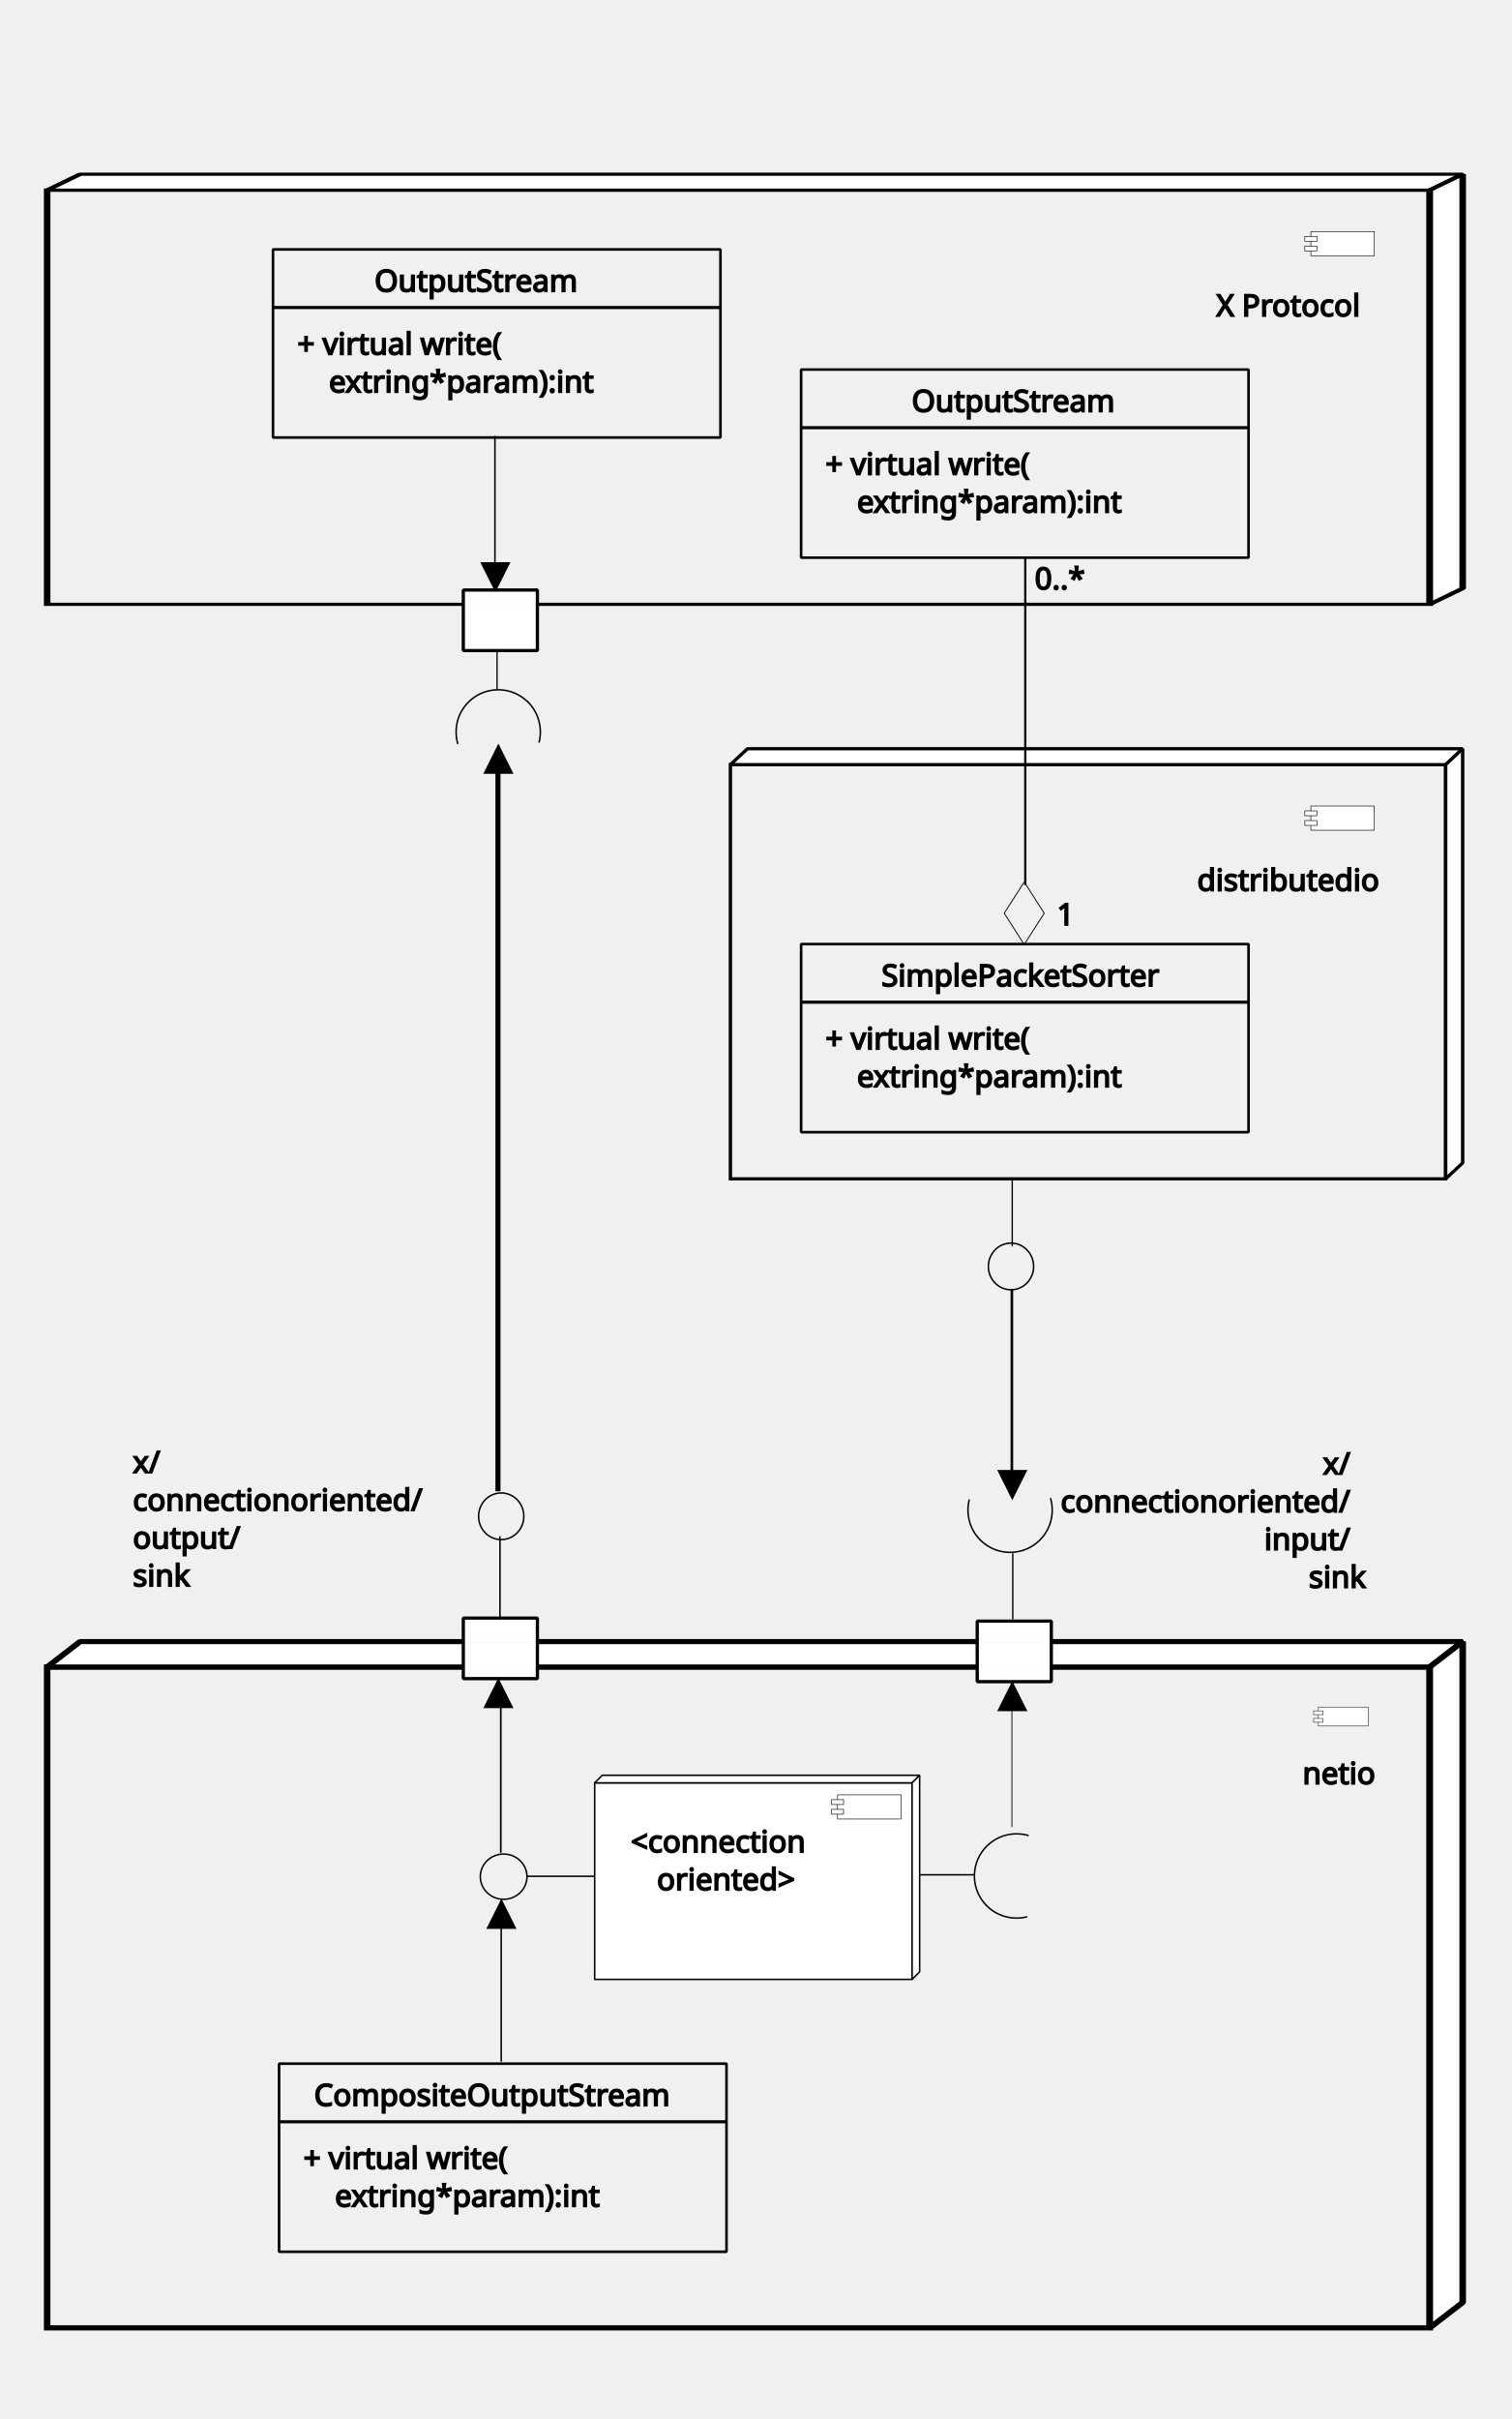
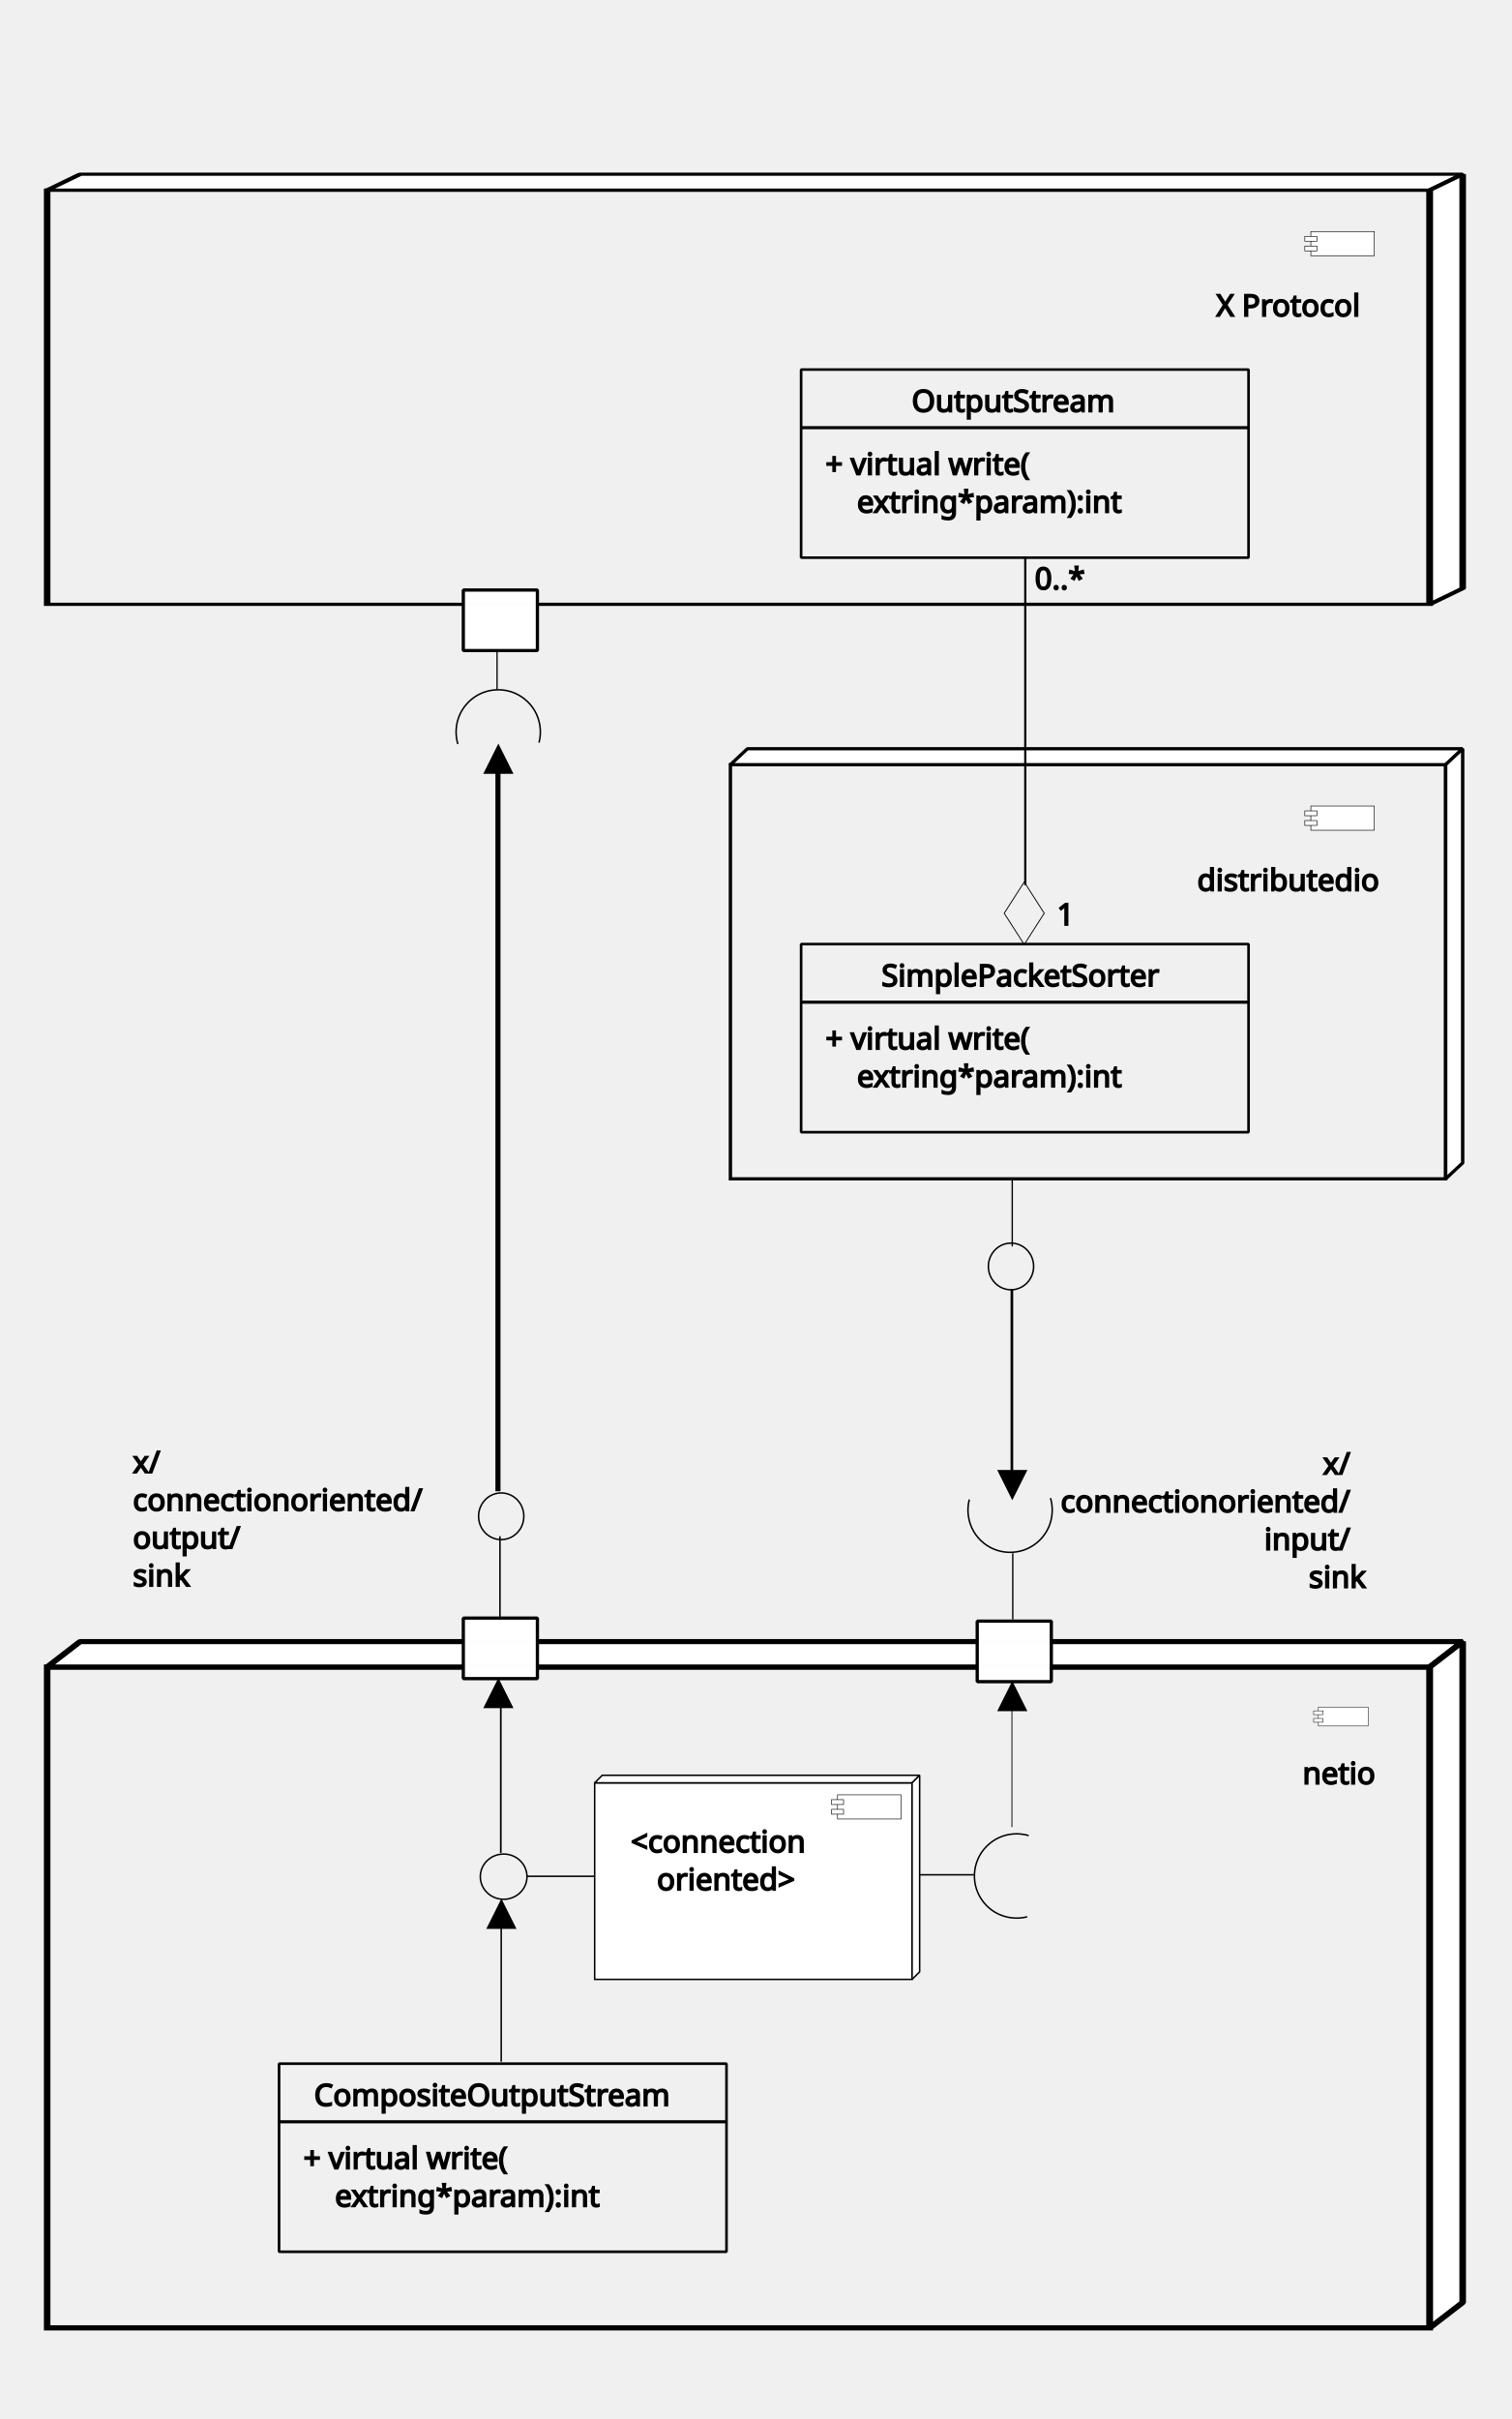
<svg xmlns="http://www.w3.org/2000/svg" viewBox="165 100 1000 1600" id="svg4022" version="1.1" width="100%" height="100%" style="stroke:#000000">
  <defs id="defs4148">
    </defs>
  <style type="text/css" id="style4024">
* {
	stroke: black;
}

text {
	fill: black;
	stroke: none;
	font-size: 10px;
	font-family: sans-serif;
}

rect, ellipse {
	fill: white;
}

polygon {
	stroke-miterlimit: 1;
	fill: white;
}
</style>
  <text xml:space="preserve" style="font-size:40px;font-style:normal;font-weight:normal;line-height:125%;letter-spacing:0px;word-spacing:0px;fill:#000000;fill-opacity:1;stroke:none;font-family:Sans;-inkscape-font-specification:Sans" x="305.602" y="1155.237" id="text4386">
    <tspan id="tspan4388" style="font-style:normal;stroke:#000000;-inkscape-font-specification:Sans" x="305.602" y="1155.237" />
  </text>
  <g id="g11779" transform="translate(280,1105)" style="stroke:#000000">
    <g transform="translate(-88,514)" id="g4358" style="stroke:#000000">
      <g transform="translate(-179.4336,-479.199)" id="g3357-4-8-0-0" style="stroke:#000000">
        <rect style="fill:#ffffff;stroke:#000000" id="rect4044-5-4-2-2-2" height="130" width="210" y="139.422" x="545.861" />
        <g id="g3309-9-3-8-5" style="stroke:#000000">
          <g id="g3301-9-0-9-7" style="stroke:#000000">
            <polygon style="fill:#ffffff;stroke:#000000;stroke-miterlimit:1" transform="translate(170.8606,-100.578)" id="polygon4046-6-2-15-5-3" points="380,235 590,235 585,240 375,240 " />
            <polygon style="fill:#ffffff;stroke:#000000;stroke-miterlimit:1" transform="translate(170.8606,-100.578)" id="polygon4048-6-0-8-4-0" points="590,235 590,365 585,370 585,240 " />
          </g>
          <g id="g4274-8-3-5-4-5-9" transform="matrix(0.4,0,0,0.4,548.5323,95.35455)" style="stroke:#000000">
            <rect id="rect4090-5-5-8-8-7-5" height="40" width="105" y="130" x="395" style="fill:#ffffff;stroke:#000000" />
            <rect id="rect4092-1-9-4-9-9-10" height="8" width="20" y="138" x="385" style="fill:#ffffff;stroke:#000000" />
            <rect id="rect4094-3-4-9-7-0-6" height="8" width="20" y="154" x="385" style="fill:#ffffff;stroke:#000000" />
          </g>
        </g>
      </g>
      <path style="fill:none;stroke:#000000;stroke-width:1px;stroke-linecap:butt;stroke-linejoin:miter;stroke-opacity:1" d="m 653.549,-304.899 c -6.453,-1.933 -13.606,-1.424 -19.721,1.404 -6.114,2.828 -11.134,7.949 -13.84,14.118 -2.705,6.169 -3.072,13.331 -1.011,19.745 2.062,6.413 6.533,12.02 12.326,15.458 6.333,3.757 14.185,4.861 21.308,2.995" id="path4999-4-0-0-3" />
      <path style="fill:none;stroke:#000000;stroke-width:1px;stroke-linecap:butt;stroke-linejoin:miter;stroke-opacity:1" d="m 416.323,-378.954 36.019,0" id="path4354" transform="translate(165,100)" />
    </g>
    <g style="stroke:#000000" transform="translate(-84,210)" id="g3677">
      <path transform="matrix(1,0,0,-1,7.97381,53.36547)" style="opacity:0.99;fill:none;stroke:#000000;stroke-width:1;stroke-linecap:butt;stroke-linejoin:bevel;stroke-miterlimit:0;stroke-opacity:1;stroke-dasharray:none" id="path4963-2-2-4-4-5-4" d="m 309.669,27.077 c 0,8.267 -6.911,14.969 -15.437,14.969 -8.525,0 -15.437,-6.702 -15.437,-14.969 0,-8.267 6.911,-14.969 15.437,-14.969 8.525,0 15.437,6.702 15.437,14.969 z" />
      <path style="fill:none;stroke:#000000;stroke-width:1px;stroke-linecap:butt;stroke-linejoin:miter;stroke-opacity:1" d="m 317.496,26.037 44.907,0" id="path4424" />
    </g>
    <text id="text3661" y="220.138" x="378.319" style="font-size:20px;font-style:normal;font-weight:normal;text-align:center;line-height:125%;letter-spacing:0px;word-spacing:0px;text-anchor:middle;fill:#000000;fill-opacity:1;stroke:none;font-family:Sans;-inkscape-font-specification:Sans" xml:space="preserve">
      <tspan y="220.138" x="378.319" style="text-align:center;text-anchor:middle;stroke:#000000" id="tspan3591">&lt;connection</tspan>
      <tspan y="245.138" x="378.319" style="text-align:center;text-anchor:middle;stroke:#000000" id="tspan5605">oriented&gt;</tspan>
    </text>
  </g>
  <text xml:space="preserve" style="font-size:20px;font-style:normal;font-weight:normal;line-height:125%;letter-spacing:0px;word-spacing:0px;fill:#000000;fill-opacity:1;stroke:none;font-family:Sans;-inkscape-font-specification:Sans" x="252.908" y="1074.154" id="text3224">
    <tspan id="tspan3226" style="stroke:#000000" x="252.908" y="1074.154">x/</tspan>
    <tspan style="stroke:#000000" x="252.908" y="1099.154" id="tspan3228">connectionoriented/</tspan>
    <tspan style="stroke:#000000" x="252.908" y="1124.154" id="tspan3230">output/</tspan>
    <tspan style="stroke:#000000" x="252.908" y="1149.154" id="tspan3232">sink</tspan>
  </text>
  <text xml:space="preserve" style="font-size:20px;font-style:normal;font-weight:normal;text-align:end;line-height:125%;letter-spacing:0px;word-spacing:0px;text-anchor:end;fill:#000000;fill-opacity:1;stroke:none;font-family:Sans;-inkscape-font-specification:Sans" x="1084.274" y="1075.125" id="text3224-7">
    <tspan id="tspan3226-0" style="text-align:end;text-anchor:end;stroke:#000000" x="1084.274" y="1075.125">x/</tspan>
    <tspan style="text-align:end;text-anchor:end;stroke:#000000" x="1084.274" y="1100.125" id="tspan3228-7">connectionoriented/</tspan>
    <tspan style="text-align:end;text-anchor:end;stroke:#000000" x="1084.274" y="1125.125" id="tspan3230-3">input/</tspan>
    <tspan style="text-align:end;text-anchor:end;stroke:#000000" x="1084.274" y="1150.125" id="tspan3232-5">sink</tspan>
  </text>
  <g id="g20018" style="stroke:#000000" transform="translate(-131.83,1309.722)">
    <rect y="155.241" x="481.45" height="124.412" width="296.023" id="rect4321-0" style="opacity:0.99;fill:none;stroke:#000000;stroke-width:1.733;stroke-linecap:butt;stroke-linejoin:bevel;stroke-miterlimit:0;stroke-opacity:1;stroke-dasharray:none" />
    <path id="path4323-6" d="m 481.372,193.685 296.023,0" style="fill:none;stroke:#000000;stroke-width:2.055px;stroke-linecap:butt;stroke-linejoin:miter;stroke-opacity:1" />
    <text id="text5950-83" y="183.103" x="504.629" style="font-size:20px;font-style:normal;font-weight:normal;line-height:125%;letter-spacing:0px;word-spacing:0px;fill:#000000;fill-opacity:1;stroke:none;font-family:Sans;-inkscape-font-specification:Sans" xml:space="preserve">
      <tspan y="183.103" x="504.629" style="stroke:#000000" id="tspan5952-5">CompositeOutputStream</tspan>
    </text>
    <text id="text5975-9" y="224.765" x="497.614" style="font-size:20px;font-style:normal;font-weight:normal;line-height:125%;letter-spacing:0px;word-spacing:0px;fill:#000000;fill-opacity:1;stroke:none;font-family:Sans;-inkscape-font-specification:Sans" xml:space="preserve">
      <tspan y="224.765" x="497.614" style="stroke:#000000" id="tspan5977-7">+ virtual write(</tspan>
      <tspan y="249.765" x="497.614" style="stroke:#000000" id="tspan5991">    extring*param):int</tspan>
    </text>
  </g>
  <polygon points="285,150 290,147.5 290,152.5 " style="fill:#000000;stroke:none" id="polygon4130-3-6-3" transform="matrix(0,4,-4,0,1096.723,215.8257)" />
  <path style="fill:none;stroke:#000000;stroke-width:1px;stroke-linecap:butt;stroke-linejoin:miter;stroke-opacity:1" d="m 496.6,1368.4 0,95.261" id="path7513" />
  <g id="g8751" transform="matrix(0,-1,1,0,-206.1995,1085.455)" style="stroke:#000000">
    <path style="fill:none;stroke:#000000;stroke-width:1px;stroke-linecap:butt;stroke-linejoin:miter;stroke-opacity:1" d="m 493.323,674.101 c 6.453,-1.933 13.606,-1.424 19.721,1.404 6.114,2.828 11.134,7.949 13.84,14.118 2.705,6.169 3.072,13.331 1.011,19.745 -2.062,6.413 -6.533,12.02 -12.326,15.458 -6.333,3.757 -14.185,4.861 -21.308,2.995" id="path7545" />
    <path style="fill:none;stroke:#000000;stroke-width:0.857px;stroke-linecap:butt;stroke-linejoin:miter;stroke-opacity:1" d="m 556.004,700.046 -26.474,0" id="path7547" />
  </g>
  <g id="g6089" transform="matrix(0.5228643,0,0,0.4114941,-602.2899,1235.803)" style="stroke:#000000">
    <rect style="fill:none;stroke:#000000;stroke-width:8.251" id="rect4044-5-4-2-4-6-7-3" height="1062.264" width="1749.423" y="-80.692" x="1527.148" />
    <g transform="matrix(8.330584,0,0,8.171258,-3020.188,-1219.945)" style="stroke:#000000" id="g3301-9-0-7-7-3-3">
      <polygon points="375,240 380,235 590,235 585,240 " id="polygon4046-6-2-15-7-7-8-4" transform="translate(170.8606,-100.578)" style="fill:#ffffff;stroke:#000000;stroke-miterlimit:1" />
      <polygon points="585,240 590,235 590,365 585,370 " id="polygon4048-6-0-8-5-5-5-3" transform="translate(170.8606,-100.578)" style="fill:#ffffff;stroke:#000000;stroke-miterlimit:1" />
    </g>
  </g>
  <text xml:space="preserve" style="font-size:20px;font-style:normal;font-weight:normal;line-height:125%;letter-spacing:0px;word-spacing:0px;fill:#000000;fill-opacity:1;stroke:none;font-family:Sans;-inkscape-font-specification:Sans" x="1026.785" y="1279.969" id="text5136">
    <tspan id="tspan5138" style="stroke:#000000" x="1026.785" y="1279.969">netio</tspan>
  </text>
  <g id="g4274-8-3-5-4-4-5-0-3-3-6" transform="matrix(0.3137185,0,0,0.3137185,913.3046,1188.317)" style="stroke:#000000">
    <rect id="rect4090-5-5-8-8-9-4-1-1-7-6" height="40" width="105" y="130" x="395" style="fill:#ffffff;stroke:#000000" />
    <rect id="rect4092-1-9-4-9-9-1-8-9-6-5" height="8" width="20" y="138" x="385" style="fill:#ffffff;stroke:#000000" />
    <rect id="rect4094-3-4-9-7-2-7-4-4-1-9" height="8" width="20" y="154" x="385" style="fill:#ffffff;stroke:#000000" />
  </g>
  <rect style="opacity:0.99;fill:#ffffff;fill-opacity:1;stroke:#000000;stroke-width:2.162;stroke-linecap:butt;stroke-linejoin:bevel;stroke-miterlimit:0;stroke-opacity:1;stroke-dasharray:none" id="rect4959-8-0-9" width="49.021" height="40.048" x="471.522" y="1170.253" />
  <g id="g5282" transform="translate(0,720)" style="stroke:#000000">
    <path transform="matrix(0,1,-1,0,523.6724,88.6845)" style="opacity:0.99;fill:none;stroke:#000000;stroke-width:1;stroke-linecap:butt;stroke-linejoin:bevel;stroke-miterlimit:0;stroke-opacity:1;stroke-dasharray:none" id="path7551" d="m 309.669,27.077 c 0,8.267 -6.911,14.969 -15.437,14.969 -8.525,0 -15.437,-6.702 -15.437,-14.969 0,-8.267 6.911,-14.969 15.437,-14.969 8.525,0 15.437,6.702 15.437,14.969 z" />
    <path transform="translate(165,100)" id="path5247" d="m 330.769,296.123 0,54.246" style="fill:none;stroke:#000000;stroke-width:1px;stroke-linecap:butt;stroke-linejoin:miter;stroke-opacity:1" />
  </g>
  <polygon transform="matrix(0,4,-4,0,1094.723,-548.1743)" id="polygon7637" style="fill:#000000;stroke:none" points="290,152.5 285,150 290,147.5 " />
  <path style="fill:none;stroke:#000000;stroke-width:3.358px;stroke-linecap:butt;stroke-linejoin:miter;stroke-opacity:1" d="m 494.446,608.934 0,477.43" id="path5253" />
  <polygon points="290,152.5 285,150 290,147.5 " style="fill:#000000;stroke:none" id="polygon5268" transform="matrix(0,4,-4,0,1094.723,69.8257)" />
  <path style="fill:none;stroke:#000000;stroke-width:1.117px;stroke-linecap:butt;stroke-linejoin:miter;stroke-opacity:1" d="m 496.317,1224.343 0,101.199" id="path5270" />
  <rect y="1172.253" x="811.522" height="40.048" width="49.021" id="rect5274" style="opacity:0.99;fill:#ffffff;fill-opacity:1;stroke:#000000;stroke-width:2.162;stroke-linecap:butt;stroke-linejoin:bevel;stroke-miterlimit:0;stroke-opacity:1;stroke-dasharray:none" />
  <polygon transform="matrix(0,4,-4,0,1434.723,71.8257)" id="polygon5276" style="fill:#000000;stroke:none" points="285,150 290,147.5 290,152.5 " />
  <path style="fill:none;stroke:#000000;stroke-width:0.592px;stroke-linecap:butt;stroke-linejoin:miter;stroke-opacity:1" d="m 834.477,1227.262 0,81.238" id="path5278" />
  <g id="g5296" transform="matrix(0,1,-1,0,1114.79,109.06)" style="stroke:#000000">
    <path d="m 309.669,27.077 c 0,8.267 -6.911,14.969 -15.437,14.969 -8.525,0 -15.437,-6.702 -15.437,-14.969 0,-8.267 6.911,-14.969 15.437,-14.969 8.525,0 15.437,6.702 15.437,14.969 z" id="path5288" style="opacity:0.99;fill:none;stroke:#000000;stroke-width:1;stroke-linecap:butt;stroke-linejoin:bevel;stroke-miterlimit:0;stroke-opacity:1;stroke-dasharray:none" transform="matrix(-1,0,0,-1,1122.835,308.0023)" />
    <path style="fill:none;stroke:#000000;stroke-width:0.898px;stroke-linecap:butt;stroke-linejoin:miter;stroke-opacity:1" d="m 815.397,280.099 -43.757,0" id="path5290" />
  </g>
  <path style="fill:none;stroke:#000000;stroke-width:0.898px;stroke-linecap:butt;stroke-linejoin:miter;stroke-opacity:1" d="m 835.039,1127.393 0,43.757" id="path5304" />
  <path style="fill:none;stroke:#000000;stroke-width:1px;stroke-linecap:butt;stroke-linejoin:miter;stroke-opacity:1" d="m 859.995,1090.882 c 1.933,6.453 1.424,13.607 -1.404,19.721 -2.828,6.114 -7.949,11.134 -14.118,13.84 -6.169,2.705 -13.331,3.072 -19.745,1.01 -6.413,-2.062 -12.02,-6.533 -15.458,-12.326 -3.757,-6.333 -4.861,-14.185 -2.995,-21.308" id="path5310" />
  <g id="g8769" transform="matrix(1,0,0,-1,0,1744.11)" style="stroke:#000000">
    <polygon transform="matrix(0,4,-4,0,1434.723,-488.1743)" id="polygon5320" style="fill:#000000;stroke:none" points="290,147.5 290,152.5 285,150 " />
    <path style="fill:none;stroke:#000000;stroke-width:1.735px;stroke-linecap:butt;stroke-linejoin:miter;stroke-opacity:1" d="m 834.446,664 0,127.417" id="path5322" />
  </g>
  <g style="stroke:#000000" transform="matrix(0.4,0,0,0.4,874.2485,581.1408)" id="g8355">
    <rect style="fill:#ffffff;stroke:#000000" x="395" y="130" width="105" height="40" id="rect8357" />
    <rect style="fill:#ffffff;stroke:#000000" x="385" y="138" width="20" height="8" id="rect8359" />
    <rect style="fill:#ffffff;stroke:#000000" x="385" y="154" width="20" height="8" id="rect8361" />
  </g>
  <text xml:space="preserve" style="font-size:20px;font-style:normal;font-weight:normal;text-align:center;line-height:125%;letter-spacing:0px;word-spacing:0px;text-anchor:middle;fill:#000000;fill-opacity:1;stroke:none;font-family:Sans;-inkscape-font-specification:Sans" x="1025.097" y="689.138" id="text8373">
    <tspan style="text-align:center;text-anchor:middle;stroke:#000000" x="1025.097" y="689.138" id="tspan8377">distributedio</tspan>
  </text>
  <g style="stroke:#000000" transform="matrix(0.2704877,0,0,0.2578885,235.1522,626.5779)" id="g8587">
    <rect x="1527.148" y="-80.692" width="1749.423" height="1062.264" id="rect8589" style="fill:none;stroke:#000000;stroke-width:8.251" />
    <g id="g8591" style="stroke:#000000" transform="matrix(8.330584,0,0,8.171258,-3020.188,-1219.945)">
      <polygon style="fill:#ffffff;stroke:#000000;stroke-miterlimit:1" transform="translate(170.8606,-100.578)" id="polygon8593" points="375,240 380,235 590,235 585,240 " />
      <polygon style="fill:#ffffff;stroke:#000000;stroke-miterlimit:1" transform="translate(170.8606,-100.578)" id="polygon8595" points="585,240 590,235 590,365 585,370 " />
    </g>
  </g>
  <g transform="translate(213.5546,569.1993)" style="stroke:#000000" id="g8613">
    <rect style="opacity:0.99;fill:none;stroke:#000000;stroke-width:1.733;stroke-linecap:butt;stroke-linejoin:bevel;stroke-miterlimit:0;stroke-opacity:1;stroke-dasharray:none" id="rect8615" width="296.023" height="124.412" x="481.45" y="155.241" />
    <path style="fill:none;stroke:#000000;stroke-width:2.055px;stroke-linecap:butt;stroke-linejoin:miter;stroke-opacity:1" d="m 481.372,193.685 296.023,0" id="path8617" />
    <text xml:space="preserve" style="font-size:20px;font-style:normal;font-weight:normal;line-height:125%;letter-spacing:0px;word-spacing:0px;fill:#000000;fill-opacity:1;stroke:none;font-family:Sans;-inkscape-font-specification:Sans" x="534.629" y="183.103" id="text8619">
      <tspan id="tspan8621" style="stroke:#000000" x="534.629" y="183.103">SimplePacketSorter</tspan>
    </text>
    <text xml:space="preserve" style="font-size:20px;font-style:normal;font-weight:normal;line-height:125%;letter-spacing:0px;word-spacing:0px;fill:#000000;fill-opacity:1;stroke:none;font-family:Sans;-inkscape-font-specification:Sans" x="497.614" y="224.765" id="text8623">
      <tspan id="tspan8625" style="stroke:#000000" x="497.614" y="224.765">+ virtual write(</tspan>
      <tspan id="tspan8627" style="stroke:#000000" x="497.614" y="249.765">    extring*param):int</tspan>
    </text>
  </g>
  <g id="g8773" transform="matrix(0.4,0,0,0.4,874.2485,201.1408)" style="stroke:#000000">
    <rect id="rect8775" height="40" width="105" y="130" x="395" style="fill:#ffffff;stroke:#000000" />
    <rect id="rect8777" height="8" width="20" y="138" x="385" style="fill:#ffffff;stroke:#000000" />
    <rect id="rect8779" height="8" width="20" y="154" x="385" style="fill:#ffffff;stroke:#000000" />
  </g>
  <text id="text8781" y="309.138" x="1025.097" style="font-size:20px;font-style:normal;font-weight:normal;text-align:center;line-height:125%;letter-spacing:0px;word-spacing:0px;text-anchor:middle;fill:#000000;fill-opacity:1;stroke:none;font-family:Sans;-inkscape-font-specification:Sans" xml:space="preserve">
    <tspan id="tspan8783" y="309.138" x="1025.097" style="text-align:center;text-anchor:middle;stroke:#000000">X Protocol</tspan>
  </text>
  <g id="g8785" transform="matrix(0.5228643,0,0,0.2578885,-602.2899,246.5779)" style="stroke:#000000">
    <rect style="fill:none;stroke:#000000;stroke-width:8.251" id="rect8787" height="1062.264" width="1749.423" y="-80.692" x="1527.148" />
    <g transform="matrix(8.330584,0,0,8.171258,-3020.188,-1219.945)" style="stroke:#000000" id="g8789">
      <polygon points="375,240 380,235 590,235 585,240 " id="polygon8791" transform="translate(170.8606,-100.578)" style="fill:#ffffff;stroke:#000000;stroke-miterlimit:1" />
      <polygon points="585,240 590,235 590,365 585,370 " id="polygon8793" transform="translate(170.8606,-100.578)" style="fill:#ffffff;stroke:#000000;stroke-miterlimit:1" />
    </g>
  </g>
-   <g id="g8795" style="stroke:#000000" transform="translate(-135.83,109.7224)">
-     <rect y="155.241" x="481.45" height="124.412" width="296.023" id="rect8797" style="opacity:0.99;fill:none;stroke:#000000;stroke-width:1.733;stroke-linecap:butt;stroke-linejoin:bevel;stroke-miterlimit:0;stroke-opacity:1;stroke-dasharray:none" />
-     <path id="path8799" d="m 481.372,193.685 296.023,0" style="fill:none;stroke:#000000;stroke-width:2.055px;stroke-linecap:butt;stroke-linejoin:miter;stroke-opacity:1" />
-     <text id="text8801" y="183.103" x="548.629" style="font-size:20px;font-style:normal;font-weight:normal;line-height:125%;letter-spacing:0px;word-spacing:0px;fill:#000000;fill-opacity:1;stroke:none;font-family:Sans;-inkscape-font-specification:Sans" xml:space="preserve">
-       <tspan y="183.103" x="548.629" style="stroke:#000000" id="tspan8803">OutputStream</tspan>
-     </text>
-     <text id="text8805" y="224.765" x="497.614" style="font-size:20px;font-style:normal;font-weight:normal;line-height:125%;letter-spacing:0px;word-spacing:0px;fill:#000000;fill-opacity:1;stroke:none;font-family:Sans;-inkscape-font-specification:Sans" xml:space="preserve">
-       <tspan y="224.765" x="497.614" style="stroke:#000000" id="tspan8807">+ virtual write(</tspan>
-       <tspan y="249.765" x="497.614" style="stroke:#000000" id="tspan8809">    extring*param):int</tspan>
-     </text>
-   </g>
  <g id="g8811" style="stroke:#000000" transform="translate(213.5546,189.1993)">
    <rect y="155.241" x="481.45" height="124.412" width="296.023" id="rect8813" style="opacity:0.99;fill:none;stroke:#000000;stroke-width:1.733;stroke-linecap:butt;stroke-linejoin:bevel;stroke-miterlimit:0;stroke-opacity:1;stroke-dasharray:none" />
    <path id="path8815" d="m 481.372,193.685 296.023,0" style="fill:none;stroke:#000000;stroke-width:2.055px;stroke-linecap:butt;stroke-linejoin:miter;stroke-opacity:1" />
    <text id="text8817" y="183.103" x="554.629" style="font-size:20px;font-style:normal;font-weight:normal;line-height:125%;letter-spacing:0px;word-spacing:0px;fill:#000000;fill-opacity:1;stroke:none;font-family:Sans;-inkscape-font-specification:Sans" xml:space="preserve">
      <tspan y="183.103" x="554.629" style="stroke:#000000" id="tspan8819">OutputStream</tspan>
    </text>
    <text id="text8821" y="224.765" x="497.614" style="font-size:20px;font-style:normal;font-weight:normal;line-height:125%;letter-spacing:0px;word-spacing:0px;fill:#000000;fill-opacity:1;stroke:none;font-family:Sans;-inkscape-font-specification:Sans" xml:space="preserve">
      <tspan y="224.765" x="497.614" style="stroke:#000000" id="tspan8823">+ virtual write(</tspan>
      <tspan y="249.765" x="497.614" style="stroke:#000000" id="tspan8825">    extring*param):int</tspan>
    </text>
  </g>
  <text id="text9828" y="711.882" x="864.251" style="font-size:20px;font-style:normal;font-weight:normal;line-height:125%;letter-spacing:0px;word-spacing:0px;fill:#000000;fill-opacity:1;stroke:none;font-family:Sans;-inkscape-font-specification:Sans" xml:space="preserve">
    <tspan y="711.882" x="864.251" style="stroke:#000000" id="tspan9830">1</tspan>
  </text>
  <text id="text9832" y="489.756" x="849.619" style="font-size:20px;font-style:normal;font-weight:normal;line-height:125%;letter-spacing:0px;word-spacing:0px;fill:#000000;fill-opacity:1;stroke:none;font-family:Sans;-inkscape-font-specification:Sans" xml:space="preserve">
    <tspan y="489.756" x="849.619" style="stroke:#000000" id="tspan9834">0..*</tspan>
  </text>
  <g id="g9856" transform="matrix(1,0,0,-1,0,893.278)" style="stroke:#000000">
    <path style="opacity:0.99;fill:none;stroke:#000000;stroke-width:0.593;stroke-linecap:butt;stroke-linejoin:bevel;stroke-miterlimit:0;stroke-opacity:1;stroke-dasharray:none" d="m 829.371,189.225 c 4.414,6.896 8.827,13.793 13.241,20.689 4.414,-6.896 8.827,-13.793 13.241,-20.689 -4.414,-6.896 -8.827,-13.793 -13.241,-20.689 -4.414,6.896 -8.827,13.793 -13.241,20.689 z" id="path9826" />
    <path style="fill:none;stroke:#000000;stroke-width:1.477px;stroke-linecap:butt;stroke-linejoin:miter;stroke-opacity:1" d="m 843.318,207.777 0,216.523" id="path9836" />
  </g>
-   <polygon points="290,152.5 285,150 290,147.5 " style="fill:#000000;stroke:none" id="polygon7892" transform="matrix(0,-4,-4,0,1092.723,1631.826)" />
-   <path style="fill:none;stroke:#000000;stroke-width:1px;stroke-linecap:butt;stroke-linejoin:miter;stroke-opacity:1" d="m 327.445,378.163 0,-89.813" id="path7894" transform="translate(165,100)" />
  <rect y="490.253" x="471.522" height="40.048" width="49.021" id="rect7898" style="opacity:0.99;fill:#ffffff;fill-opacity:1;stroke:#000000;stroke-width:2.162;stroke-linecap:butt;stroke-linejoin:bevel;stroke-miterlimit:0;stroke-opacity:1;stroke-dasharray:none" />
</svg>
